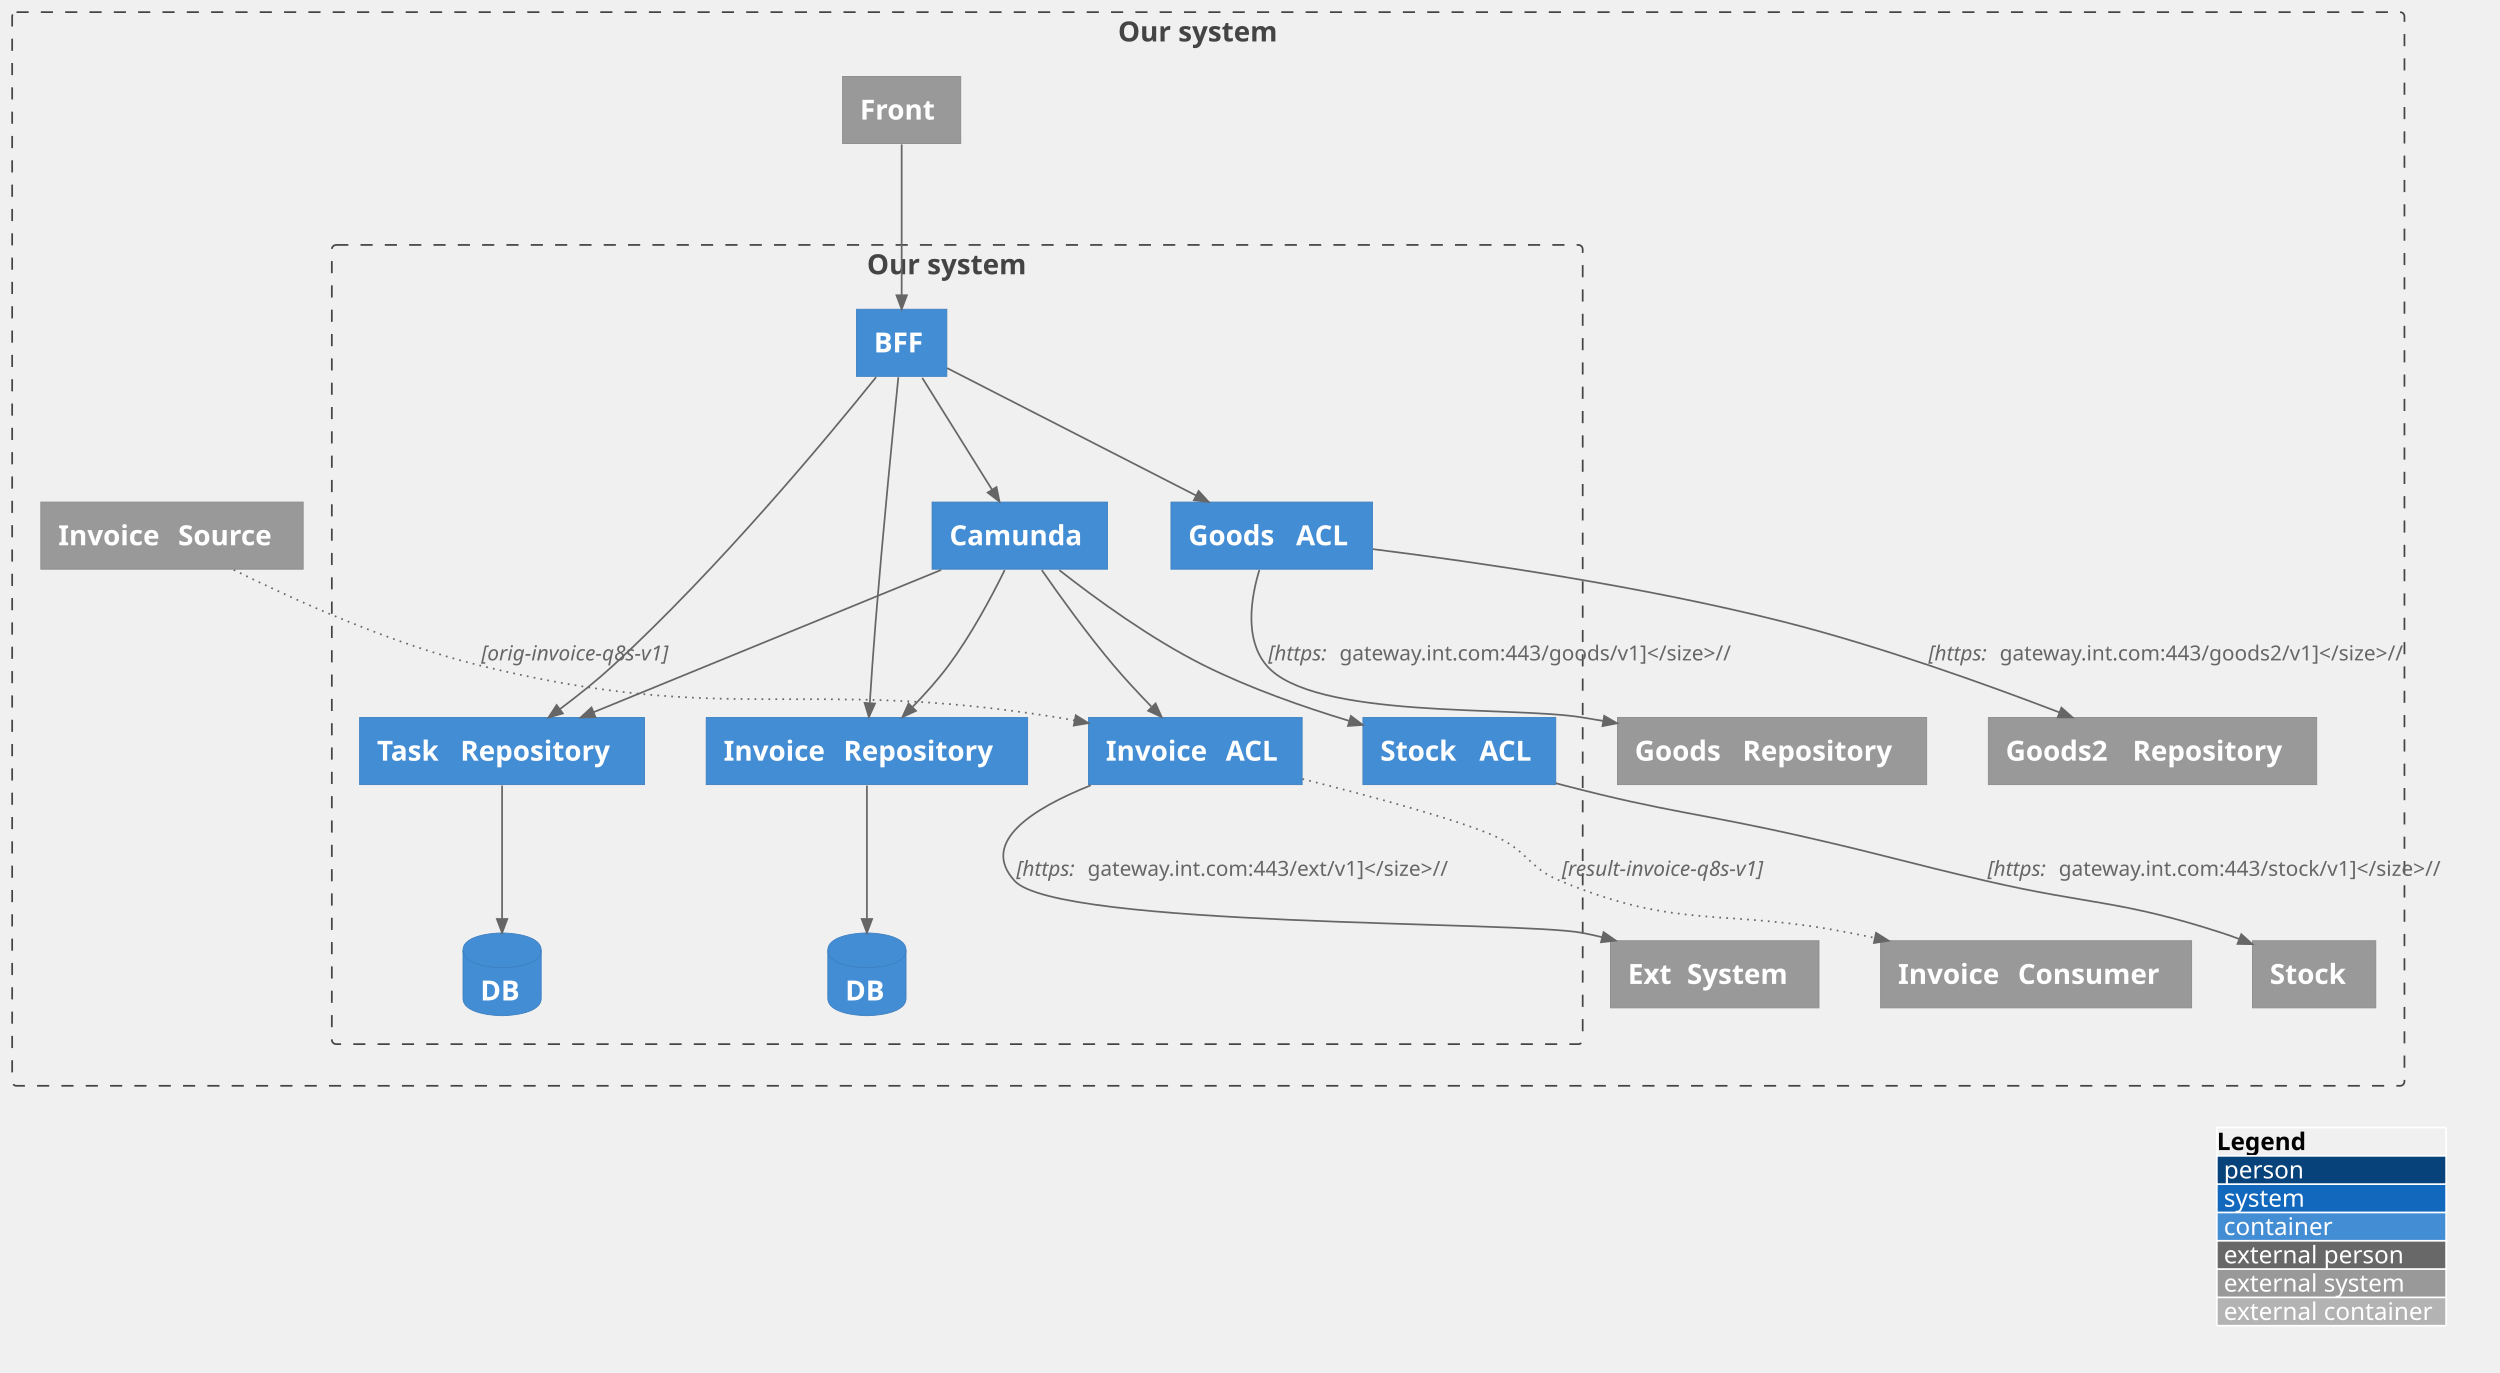
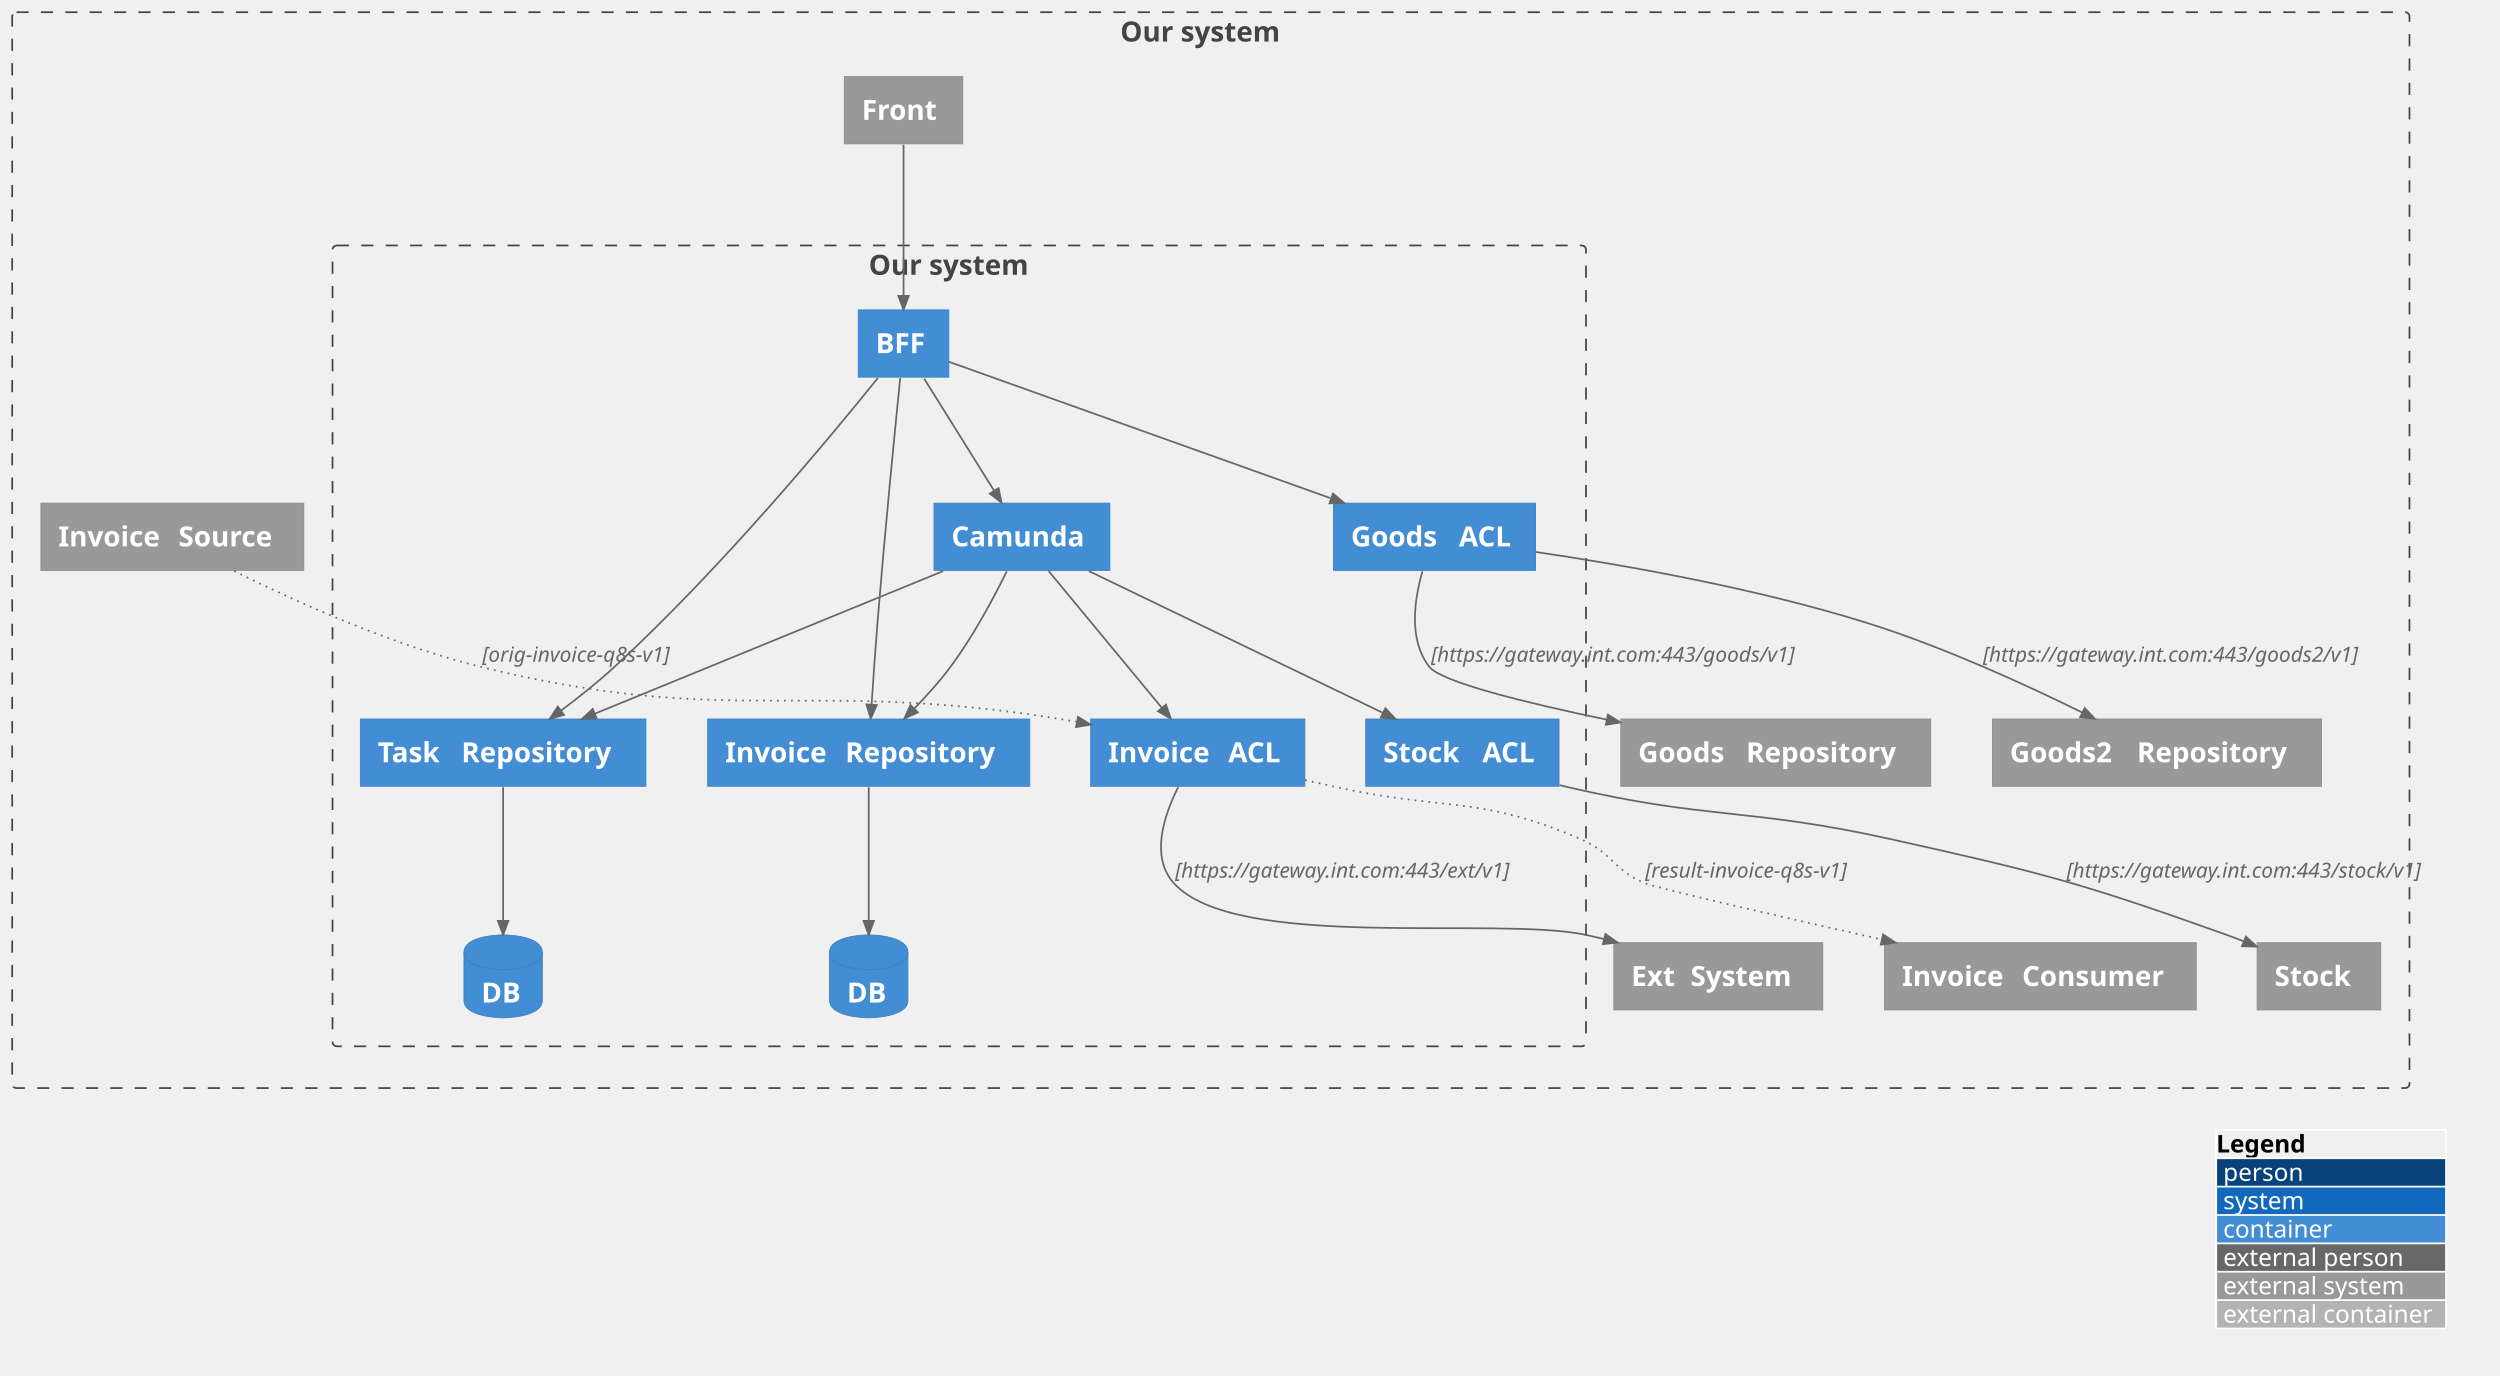
- <svg xmlns="http://www.w3.org/2000/svg" contentStyleType="text/css" height="790px" preserveAspectRatio="none" style="width:1439px;height:790px;background:#FFFFFF;" version="1.1" viewBox="0 0 1439 790" width="1439px" zoomAndPan="magnify">
+ <svg xmlns="http://www.w3.org/2000/svg" contentStyleType="text/css" height="790px" preserveAspectRatio="none" style="width:1436px;height:790px;background:#FFFFFF;" version="1.1" viewBox="0 0 1436 790" width="1436px" zoomAndPan="magnify">
  <defs />
  <g>
    <g id="cluster_project">
      <rect fill="none" height="618" rx="2.5" ry="2.5" style="stroke:#444444;stroke-width:1.0;stroke-dasharray:7.0,7.0;" width="1377" x="7" y="7" />
      <text fill="#444444" font-family="sans-serif" font-size="16" font-weight="bold" lengthAdjust="spacing" textLength="104" x="643.5" y="23.852">Our system</text>
    </g>
    <g id="cluster_our_system">
      <rect fill="none" height="460" rx="2.5" ry="2.5" style="stroke:#444444;stroke-width:1.0;stroke-dasharray:7.0,7.0;" width="720" x="191" y="141" />
      <text fill="#444444" font-family="sans-serif" font-size="16" font-weight="bold" lengthAdjust="spacing" textLength="104" x="499" y="157.852">Our system</text>
    </g>
    <g id="elem_ext_system">
      <rect fill="#999999" height="38.625" style="stroke:#8A8A8A;stroke-width:0.5;" width="120" x="927" y="541.5" />
      <text fill="#FFFFFF" font-family="sans-serif" font-size="16" font-weight="bold" lengthAdjust="spacing" textLength="28" x="937" y="566.352">Ext</text>
      <text fill="#FFFFFF" font-family="sans-serif" font-size="16" font-weight="bold" lengthAdjust="spacing" textLength="6" x="965" y="566.352"> </text>
      <text fill="#FFFFFF" font-family="sans-serif" font-size="16" font-weight="bold" lengthAdjust="spacing" textLength="66" x="971" y="566.352">System</text>
    </g>
    <g id="elem_front">
      <rect fill="#999999" height="38.625" style="stroke:#8A8A8A;stroke-width:0.5;" width="68" x="485" y="44" />
      <text fill="#FFFFFF" font-family="sans-serif" font-size="16" font-weight="bold" lengthAdjust="spacing" textLength="48" x="495" y="68.852">Front</text>
    </g>
    <g id="elem_goods_repository">
      <rect fill="#999999" height="38.625" style="stroke:#8A8A8A;stroke-width:0.5;" width="178" x="931" y="413" />
      <text fill="#FFFFFF" font-family="sans-serif" font-size="16" font-weight="bold" lengthAdjust="spacing" textLength="56" x="941" y="437.852">Goods</text>
      <text fill="#FFFFFF" font-family="sans-serif" font-size="16" font-weight="bold" lengthAdjust="spacing" textLength="6" x="997" y="437.852"> </text>
      <text fill="#FFFFFF" font-family="sans-serif" font-size="16" font-weight="bold" lengthAdjust="spacing" textLength="96" x="1003" y="437.852">Repository</text>
    </g>
    <g id="elem_goods2_repository">
      <rect fill="#999999" height="38.625" style="stroke:#8A8A8A;stroke-width:0.5;" width="189" x="1144.5" y="413" />
      <text fill="#FFFFFF" font-family="sans-serif" font-size="16" font-weight="bold" lengthAdjust="spacing" textLength="67" x="1154.5" y="437.852">Goods2</text>
      <text fill="#FFFFFF" font-family="sans-serif" font-size="16" font-weight="bold" lengthAdjust="spacing" textLength="6" x="1221.5" y="437.852"> </text>
      <text fill="#FFFFFF" font-family="sans-serif" font-size="16" font-weight="bold" lengthAdjust="spacing" textLength="96" x="1227.5" y="437.852">Repository</text>
    </g>
    <g id="elem_invoice_dest">
      <rect fill="#999999" height="38.625" style="stroke:#8A8A8A;stroke-width:0.5;" width="179" x="1082.5" y="541.5" />
      <text fill="#FFFFFF" font-family="sans-serif" font-size="16" font-weight="bold" lengthAdjust="spacing" textLength="63" x="1092.5" y="566.352">Invoice</text>
      <text fill="#FFFFFF" font-family="sans-serif" font-size="16" font-weight="bold" lengthAdjust="spacing" textLength="6" x="1155.5" y="566.352"> </text>
      <text fill="#FFFFFF" font-family="sans-serif" font-size="16" font-weight="bold" lengthAdjust="spacing" textLength="90" x="1161.5" y="566.352">Consumer</text>
    </g>
    <g id="elem_invoice_source">
      <rect fill="#999999" height="38.625" style="stroke:#8A8A8A;stroke-width:0.5;" width="151" x="23.5" y="289" />
      <text fill="#FFFFFF" font-family="sans-serif" font-size="16" font-weight="bold" lengthAdjust="spacing" textLength="63" x="33.5" y="313.852">Invoice</text>
      <text fill="#FFFFFF" font-family="sans-serif" font-size="16" font-weight="bold" lengthAdjust="spacing" textLength="6" x="96.5" y="313.852"> </text>
      <text fill="#FFFFFF" font-family="sans-serif" font-size="16" font-weight="bold" lengthAdjust="spacing" textLength="62" x="102.5" y="313.852">Source</text>
    </g>
    <g id="elem_stock">
      <rect fill="#999999" height="38.625" style="stroke:#8A8A8A;stroke-width:0.5;" width="71" x="1296.5" y="541.5" />
      <text fill="#FFFFFF" font-family="sans-serif" font-size="16" font-weight="bold" lengthAdjust="spacing" textLength="51" x="1306.5" y="566.352">Stock</text>
    </g>
    <g id="elem_bff">
      <rect fill="#438DD5" height="38.625" style="stroke:#3C7FC0;stroke-width:0.5;" width="52" x="493" y="178" />
      <text fill="#FFFFFF" font-family="sans-serif" font-size="16" font-weight="bold" lengthAdjust="spacing" textLength="32" x="503" y="202.852">BFF</text>
    </g>
    <g id="elem_goods_acl">
-       <rect fill="#438DD5" height="38.625" style="stroke:#3C7FC0;stroke-width:0.5;" width="116" x="674" y="289" />
-       <text fill="#FFFFFF" font-family="sans-serif" font-size="16" font-weight="bold" lengthAdjust="spacing" textLength="56" x="684" y="313.852">Goods</text>
-       <text fill="#FFFFFF" font-family="sans-serif" font-size="16" font-weight="bold" lengthAdjust="spacing" textLength="6" x="740" y="313.852"> </text>
-       <text fill="#FFFFFF" font-family="sans-serif" font-size="16" font-weight="bold" lengthAdjust="spacing" textLength="34" x="746" y="313.852">ACL</text>
+       <rect fill="#438DD5" height="38.625" style="stroke:#3C7FC0;stroke-width:0.5;" width="116" x="766" y="289" />
+       <text fill="#FFFFFF" font-family="sans-serif" font-size="16" font-weight="bold" lengthAdjust="spacing" textLength="56" x="776" y="313.852">Goods</text>
+       <text fill="#FFFFFF" font-family="sans-serif" font-size="16" font-weight="bold" lengthAdjust="spacing" textLength="6" x="832" y="313.852"> </text>
+       <text fill="#FFFFFF" font-family="sans-serif" font-size="16" font-weight="bold" lengthAdjust="spacing" textLength="34" x="838" y="313.852">ACL</text>
    </g>
    <g id="elem_camunda">
      <rect fill="#438DD5" height="38.625" style="stroke:#3C7FC0;stroke-width:0.5;" width="101" x="536.5" y="289" />
      <text fill="#FFFFFF" font-family="sans-serif" font-size="16" font-weight="bold" lengthAdjust="spacing" textLength="81" x="546.5" y="313.852">Camunda</text>
    </g>
    <g id="elem_task_repository">
      <rect fill="#438DD5" height="38.625" style="stroke:#3C7FC0;stroke-width:0.5;" width="164" x="207" y="413" />
      <text fill="#FFFFFF" font-family="sans-serif" font-size="16" font-weight="bold" lengthAdjust="spacing" textLength="42" x="217" y="437.852">Task</text>
      <text fill="#FFFFFF" font-family="sans-serif" font-size="16" font-weight="bold" lengthAdjust="spacing" textLength="6" x="259" y="437.852"> </text>
      <text fill="#FFFFFF" font-family="sans-serif" font-size="16" font-weight="bold" lengthAdjust="spacing" textLength="96" x="265" y="437.852">Repository</text>
    </g>
    <g id="elem_invoice_repository">
      <rect fill="#438DD5" height="38.625" style="stroke:#3C7FC0;stroke-width:0.5;" width="185" x="406.5" y="413" />
      <text fill="#FFFFFF" font-family="sans-serif" font-size="16" font-weight="bold" lengthAdjust="spacing" textLength="63" x="416.5" y="437.852">Invoice</text>
      <text fill="#FFFFFF" font-family="sans-serif" font-size="16" font-weight="bold" lengthAdjust="spacing" textLength="6" x="479.5" y="437.852"> </text>
      <text fill="#FFFFFF" font-family="sans-serif" font-size="16" font-weight="bold" lengthAdjust="spacing" textLength="96" x="485.5" y="437.852">Repository</text>
    </g>
    <g id="elem_invoice_acl">
      <rect fill="#438DD5" height="38.625" style="stroke:#3C7FC0;stroke-width:0.5;" width="123" x="626.5" y="413" />
      <text fill="#FFFFFF" font-family="sans-serif" font-size="16" font-weight="bold" lengthAdjust="spacing" textLength="63" x="636.5" y="437.852">Invoice</text>
      <text fill="#FFFFFF" font-family="sans-serif" font-size="16" font-weight="bold" lengthAdjust="spacing" textLength="6" x="699.5" y="437.852"> </text>
      <text fill="#FFFFFF" font-family="sans-serif" font-size="16" font-weight="bold" lengthAdjust="spacing" textLength="34" x="705.5" y="437.852">ACL</text>
    </g>
    <g id="elem_stock_acl">
      <rect fill="#438DD5" height="38.625" style="stroke:#3C7FC0;stroke-width:0.5;" width="111" x="784.5" y="413" />
      <text fill="#FFFFFF" font-family="sans-serif" font-size="16" font-weight="bold" lengthAdjust="spacing" textLength="51" x="794.5" y="437.852">Stock</text>
      <text fill="#FFFFFF" font-family="sans-serif" font-size="16" font-weight="bold" lengthAdjust="spacing" textLength="6" x="845.5" y="437.852"> </text>
      <text fill="#FFFFFF" font-family="sans-serif" font-size="16" font-weight="bold" lengthAdjust="spacing" textLength="34" x="851.5" y="437.852">ACL</text>
    </g>
    <g id="elem_task_repository_db">
      <path d="M266.5,547 C266.5,537 289,537 289,537 C289,537 311.5,537 311.5,547 L311.5,574.625 C311.5,584.625 289,584.625 289,584.625 C289,584.625 266.5,584.625 266.5,574.625 L266.5,547 " fill="#438DD5" style="stroke:#3C7FC0;stroke-width:0.5;" />
      <path d="M266.5,547 C266.5,557 289,557 289,557 C289,557 311.5,557 311.5,547 " fill="none" style="stroke:#3C7FC0;stroke-width:0.5;" />
      <text fill="#FFFFFF" font-family="sans-serif" font-size="16" font-weight="bold" lengthAdjust="spacing" textLength="25" x="276.5" y="575.852">DB</text>
    </g>
    <g id="elem_invoice_repository_db">
      <path d="M476.5,547 C476.5,537 499,537 499,537 C499,537 521.5,537 521.5,547 L521.5,574.625 C521.5,584.625 499,584.625 499,584.625 C499,584.625 476.5,584.625 476.5,574.625 L476.5,547 " fill="#438DD5" style="stroke:#3C7FC0;stroke-width:0.5;" />
      <path d="M476.5,547 C476.5,557 499,557 499,557 C499,557 521.5,557 521.5,547 " fill="none" style="stroke:#3C7FC0;stroke-width:0.5;" />
      <text fill="#FFFFFF" font-family="sans-serif" font-size="16" font-weight="bold" lengthAdjust="spacing" textLength="25" x="486.5" y="575.852">DB</text>
    </g>
    <g id="link_bff_camunda">
      <path d="M530.84,217.49 C541.96,235.3 558.67,262.09 570.98,281.81 " fill="none" id="bff-to-camunda" style="stroke:#666666;stroke-width:1.0;" />
      <polygon fill="#666666" points="575.29,288.73,573.592,280.356,568.505,283.537,575.29,288.73" style="stroke:#666666;stroke-width:1.0;" />
      <text fill="#666666" font-family="sans-serif" font-size="0" lengthAdjust="spacing" textLength="0" x="556" y="248">.</text>
    </g>
    <g id="link_bff_goods_acl">
-       <path d="M545.12,211.87 C580.82,230.14 645.34,263.15 688.43,285.21 " fill="none" id="bff-to-goods_acl" style="stroke:#666666;stroke-width:1.0;" />
-       <polygon fill="#666666" points="695.69,288.92,689.931,282.608,687.201,287.951,695.69,288.92" style="stroke:#666666;stroke-width:1.0;" />
-       <text fill="#666666" font-family="sans-serif" font-size="0" lengthAdjust="spacing" textLength="0" x="632" y="248">.</text>
+       <path d="M545,207.79 C593.25,225.03 697.74,262.38 764.26,286.15 " fill="none" id="bff-to-goods_acl" style="stroke:#666666;stroke-width:1.0;" />
+       <polygon fill="#666666" points="772.18,288.98,765.662,283.455,763.637,289.103,772.18,288.98" style="stroke:#666666;stroke-width:1.0;" />
+       <text fill="#666666" font-family="sans-serif" font-size="0" lengthAdjust="spacing" textLength="0" x="681" y="248">.</text>
    </g>
    <g id="link_bff_task_repository">
      <path d="M504.27,217.1 C476.5,251.62 413.75,327.16 353,383 C343.49,391.75 332.47,400.52 322.29,408.15 " fill="none" id="bff-to-task_repository" style="stroke:#666666;stroke-width:1.0;" />
      <polygon fill="#666666" points="315.74,412.99,323.955,410.643,320.386,405.82,315.74,412.99" style="stroke:#666666;stroke-width:1.0;" />
      <text fill="#666666" font-family="sans-serif" font-size="0" lengthAdjust="spacing" textLength="0" x="442" y="303.5">.</text>
    </g>
    <g id="link_bff_invoice_repository">
      <path d="M517.09,217.15 C514.07,246.91 508.13,306.99 504,358 C502.75,373.41 501.57,390.66 500.66,404.57 " fill="none" id="bff-to-invoice_repository" style="stroke:#666666;stroke-width:1.0;" />
      <polygon fill="#666666" points="500.14,412.76,503.648,404.969,497.66,404.584,500.14,412.76" style="stroke:#666666;stroke-width:1.0;" />
      <text fill="#666666" font-family="sans-serif" font-size="0" lengthAdjust="spacing" textLength="0" x="510" y="303.5">.</text>
    </g>
    <g id="link_camunda_stock_acl">
-       <path d="M609.78,328.2 C630.46,344.44 662.34,367.71 693,383 C719.38,396.15 750.13,406.93 776.68,414.97 " fill="none" id="camunda-to-stock_acl" style="stroke:#666666;stroke-width:1.0;" />
-       <polygon fill="#666666" points="784.41,417.26,777.591,412.112,775.888,417.865,784.41,417.26" style="stroke:#666666;stroke-width:1.0;" />
-       <text fill="#666666" font-family="sans-serif" font-size="0" lengthAdjust="spacing" textLength="0" x="694" y="365.5">.</text>
+       <path d="M625.43,328.03 C670.79,349.9 746.15,386.24 794.42,409.52 " fill="none" id="camunda-to-stock_acl" style="stroke:#666666;stroke-width:1.0;" />
+       <polygon fill="#666666" points="801.63,413,795.727,406.823,793.121,412.228,801.63,413" style="stroke:#666666;stroke-width:1.0;" />
+       <text fill="#666666" font-family="sans-serif" font-size="0" lengthAdjust="spacing" textLength="0" x="737" y="365.5">.</text>
    </g>
    <g id="link_camunda_task_repository">
      <path d="M541.74,328.03 C487.98,350.04 398.45,386.69 341.64,409.95 " fill="none" id="camunda-to-task_repository" style="stroke:#666666;stroke-width:1.0;" />
      <polygon fill="#666666" points="334.2,413,342.74,412.752,340.471,407.198,334.2,413" style="stroke:#666666;stroke-width:1.0;" />
      <text fill="#666666" font-family="sans-serif" font-size="0" lengthAdjust="spacing" textLength="0" x="465" y="365.5">.</text>
    </g>
    <g id="link_camunda_invoice_repository">
      <path d="M578.31,328.13 C570.75,343.5 558.99,365.53 546,383 C539.88,391.23 532.45,399.5 525.33,406.83 " fill="none" id="camunda-to-invoice_repository" style="stroke:#666666;stroke-width:1.0;" />
      <polygon fill="#666666" points="519.45,412.73,527.219,409.175,522.966,404.943,519.45,412.73" style="stroke:#666666;stroke-width:1.0;" />
      <text fill="#666666" font-family="sans-serif" font-size="0" lengthAdjust="spacing" textLength="0" x="562" y="365.5">.</text>
    </g>
    <g id="link_camunda_invoice_acl">
-       <path d="M599.65,328.15 C610.19,343.33 625.87,365.1 641,383 C647.74,390.98 655.48,399.27 662.71,406.7 " fill="none" id="camunda-to-invoice_acl" style="stroke:#666666;stroke-width:1.0;" />
-       <polygon fill="#666666" points="668.62,412.71,665.153,404.901,660.873,409.106,668.62,412.71" style="stroke:#666666;stroke-width:1.0;" />
-       <text fill="#666666" font-family="sans-serif" font-size="0" lengthAdjust="spacing" textLength="0" x="642" y="365.5">.</text>
+       <path d="M602.34,328.03 C619.69,348.99 648.04,383.23 667.33,406.53 " fill="none" id="camunda-to-invoice_acl" style="stroke:#666666;stroke-width:1.0;" />
+       <polygon fill="#666666" points="672.52,412.8,669.727,404.725,665.106,408.553,672.52,412.8" style="stroke:#666666;stroke-width:1.0;" />
+       <text fill="#666666" font-family="sans-serif" font-size="0" lengthAdjust="spacing" textLength="0" x="647" y="365.5">.</text>
    </g>
    <g id="link_front_bff">
      <path d="M519,83.13 C519,105.73 519,144 519,169.75 " fill="none" id="front-to-bff" style="stroke:#666666;stroke-width:1.0;" />
      <polygon fill="#666666" points="519,177.96,522,169.96,516,169.96,519,177.96" style="stroke:#666666;stroke-width:1.0;" />
      <text fill="#666666" font-family="sans-serif" font-size="0" lengthAdjust="spacing" textLength="0" x="520" y="114">.</text>
    </g>
    <g id="link_goods_acl_goods_repository">
-       <path d="M724.89,328.07 C719.94,344.45 716.27,368 729,383 C755.52,414.25 870.57,406.24 911,413 C914.82,413.64 918.72,414.29 922.65,414.95 " fill="none" id="goods_acl-to-goods_repository" style="stroke:#666666;stroke-width:1.0;" />
-       <polygon fill="#666666" points="930.78,416.32,923.39,412.033,922.393,417.949,930.78,416.32" style="stroke:#666666;stroke-width:1.0;" />
-       <text fill="#666666" font-family="sans-serif" font-size="0" lengthAdjust="spacing" textLength="0" x="876" y="359">.</text>
-       <text fill="#666666" font-family="sans-serif" font-size="12" font-style="italic" lengthAdjust="spacing" textLength="41" x="730" y="380.139">[https:</text>
-       <text fill="#666666" font-family="sans-serif" font-size="12" lengthAdjust="spacing" textLength="251" x="771" y="380.139">gateway.int.com:443/goods/v1]&lt;/size&gt;//</text>
+       <path d="M817.07,328.16 C812.36,344.38 808.93,367.63 821,383 C827.89,391.77 875.86,403.6 922.97,413.38 " fill="none" id="goods_acl-to-goods_repository" style="stroke:#666666;stroke-width:1.0;" />
+       <polygon fill="#666666" points="930.83,415,923.591,410.461,922.392,416.34,930.83,415" style="stroke:#666666;stroke-width:1.0;" />
+       <text fill="#666666" font-family="sans-serif" font-size="0" lengthAdjust="spacing" textLength="0" x="945" y="359">.</text>
+       <text fill="#666666" font-family="sans-serif" font-size="12" font-style="italic" lengthAdjust="spacing" textLength="246" x="822" y="380.139">[https://gateway.int.com:443/goods/v1]</text>
    </g>
    <g id="link_goods_acl_goods2_repository">
-       <path d="M790.26,316.09 C850.2,323.57 946,337.46 1027,358 C1081.92,371.93 1142.87,393.75 1185.27,410.01 " fill="none" id="goods_acl-to-goods2_repository" style="stroke:#666666;stroke-width:1.0;" />
-       <polygon fill="#666666" points="1192.96,412.98,1186.572,407.306,1184.416,412.905,1192.96,412.98" style="stroke:#666666;stroke-width:1.0;" />
-       <text fill="#666666" font-family="sans-serif" font-size="0" lengthAdjust="spacing" textLength="0" x="1260" y="359">.</text>
-       <text fill="#666666" font-family="sans-serif" font-size="12" font-style="italic" lengthAdjust="spacing" textLength="41" x="1110" y="380.139">[https:</text>
-       <text fill="#666666" font-family="sans-serif" font-size="12" lengthAdjust="spacing" textLength="259" x="1151" y="380.139">gateway.int.com:443/goods2/v1]&lt;/size&gt;//</text>
+       <path d="M882.02,317.03 C933.08,324.55 1009.03,337.89 1073,358 C1116.19,371.58 1163.17,393.06 1196.09,409.3 " fill="none" id="goods_acl-to-goods2_repository" style="stroke:#666666;stroke-width:1.0;" />
+       <polygon fill="#666666" points="1203.31,412.89,1197.491,406.634,1194.812,412.002,1203.31,412.89" style="stroke:#666666;stroke-width:1.0;" />
+       <text fill="#666666" font-family="sans-serif" font-size="0" lengthAdjust="spacing" textLength="0" x="1266" y="359">.</text>
+       <text fill="#666666" font-family="sans-serif" font-size="12" font-style="italic" lengthAdjust="spacing" textLength="254" x="1139" y="380.139">[https://gateway.int.com:443/goods2/v1]</text>
    </g>
    <g id="link_invoice_acl_invoice_dest">
-       <path d="M749.68,448.37 C791.24,458.84 841.99,472.59 862,482 C879.63,490.29 880,499.55 898,507 C967.68,535.84 991.02,522.41 1065,537 C1069.6,537.91 1074.3,538.85 1079.05,539.82 " fill="none" id="invoice_acl-to-invoice_dest" style="stroke:#666666;stroke-width:1.0;stroke-dasharray:1.0,3.0;" />
-       <polygon fill="#666666" points="1087.07,541.47,1079.841,536.916,1078.629,542.793,1087.07,541.47" style="stroke:#666666;stroke-width:1.0;" />
-       <text fill="#666666" font-family="sans-serif" font-size="0" lengthAdjust="spacing" textLength="0" x="967" y="483">.</text>
-       <text fill="#666666" font-family="sans-serif" font-size="12" font-style="italic" lengthAdjust="spacing" textLength="136" x="899" y="504.139">[result-invoice-q8s-v1]</text>
+       <path d="M749.64,448.06 C755.51,449.41 761.36,450.74 767,452 C829.53,465.97 849.2,456.56 908,482 C925.88,489.73 926.2,499.1 944,507 C950.6,509.93 1020.14,525.94 1080.7,539.61 " fill="none" id="invoice_acl-to-invoice_dest" style="stroke:#666666;stroke-width:1.0;stroke-dasharray:1.0,3.0;" />
+       <polygon fill="#666666" points="1088.8,541.43,1081.655,536.745,1080.336,542.598,1088.8,541.43" style="stroke:#666666;stroke-width:1.0;" />
+       <text fill="#666666" font-family="sans-serif" font-size="0" lengthAdjust="spacing" textLength="0" x="1013" y="483">.</text>
+       <text fill="#666666" font-family="sans-serif" font-size="12" font-style="italic" lengthAdjust="spacing" textLength="136" x="945" y="504.139">[result-invoice-q8s-v1]</text>
    </g>
    <g id="link_invoice_acl_ext_system">
-       <path d="M627.87,452.02 C594.58,465.29 563.66,484.71 584,507 C608.59,533.95 875.19,530.01 911,537 C914.7,537.72 918.47,538.55 922.26,539.46 " fill="none" id="invoice_acl-to-ext_system" style="stroke:#666666;stroke-width:1.0;" />
-       <polygon fill="#666666" points="930.04,541.41,923.017,536.544,921.549,542.362,930.04,541.41" style="stroke:#666666;stroke-width:1.0;" />
-       <text fill="#666666" font-family="sans-serif" font-size="0" lengthAdjust="spacing" textLength="0" x="721" y="483">.</text>
-       <text fill="#666666" font-family="sans-serif" font-size="12" font-style="italic" lengthAdjust="spacing" textLength="41" x="585" y="504.139">[https:</text>
-       <text fill="#666666" font-family="sans-serif" font-size="12" lengthAdjust="spacing" textLength="231" x="626" y="504.139">gateway.int.com:443/ext/v1]&lt;/size&gt;//</text>
+       <path d="M676.8,452.06 C668.53,468.44 660.77,491.99 674,507 C709.1,546.83 859.08,525.94 911,537 C914.34,537.71 917.74,538.5 921.16,539.34 " fill="none" id="invoice_acl-to-ext_system" style="stroke:#666666;stroke-width:1.0;" />
+       <polygon fill="#666666" points="929.17,541.4,922.174,536.495,920.674,542.304,929.17,541.4" style="stroke:#666666;stroke-width:1.0;" />
+       <text fill="#666666" font-family="sans-serif" font-size="0" lengthAdjust="spacing" textLength="0" x="789" y="483">.</text>
+       <text fill="#666666" font-family="sans-serif" font-size="12" font-style="italic" lengthAdjust="spacing" textLength="228" x="675" y="504.139">[https://gateway.int.com:443/ext/v1]</text>
    </g>
    <g id="link_invoice_repository_invoice_repository_db">
      <path d="M499,452.17 C499,472.33 499,504.8 499,528.84 " fill="none" id="invoice_repository-to-invoice_repository_db" style="stroke:#666666;stroke-width:1.0;" />
      <polygon fill="#666666" points="499,536.96,502,528.96,496,528.96,499,536.96" style="stroke:#666666;stroke-width:1.0;" />
      <text fill="#666666" font-family="sans-serif" font-size="0" lengthAdjust="spacing" textLength="0" x="500" y="489.5">.</text>
    </g>
    <g id="link_invoice_source_invoice_acl">
      <path d="M134.52,328.03 C169.5,345.37 224.96,370.42 276,383 C420.28,418.57 462.3,389.33 609,413 C612.12,413.5 615.3,414.06 618.5,414.66 " fill="none" id="invoice_source-to-invoice_acl" style="stroke:#666666;stroke-width:1.0;stroke-dasharray:1.0,3.0;" />
      <polygon fill="#666666" points="626.49,416.22,619.212,411.745,618.064,417.634,626.49,416.22" style="stroke:#666666;stroke-width:1.0;" />
      <text fill="#666666" font-family="sans-serif" font-size="0" lengthAdjust="spacing" textLength="0" x="339.5" y="359">.</text>
      <text fill="#666666" font-family="sans-serif" font-size="12" font-style="italic" lengthAdjust="spacing" textLength="125" x="277" y="380.139">[orig-invoice-q8s-v1]</text>
    </g>
    <g id="link_stock_acl_stock">
-       <path d="M895.52,450.81 C897.03,451.22 898.52,451.61 900,452 C961.58,468.06 977.96,467.83 1040,482 C1085.92,492.49 1097.11,496.37 1143,507 C1203.3,520.97 1220.12,517.92 1279,537 C1282.22,538.04 1285.51,539.21 1288.8,540.45 " fill="none" id="stock_acl-to-stock" style="stroke:#666666;stroke-width:1.0;" />
-       <polygon fill="#666666" points="1296.44,543.46,1290.094,537.739,1287.897,543.322,1296.44,543.46" style="stroke:#666666;stroke-width:1.0;" />
-       <text fill="#666666" font-family="sans-serif" font-size="0" lengthAdjust="spacing" textLength="0" x="1287.5" y="483">.</text>
-       <text fill="#666666" font-family="sans-serif" font-size="12" font-style="italic" lengthAdjust="spacing" textLength="41" x="1144" y="504.139">[https:</text>
-       <text fill="#666666" font-family="sans-serif" font-size="12" lengthAdjust="spacing" textLength="246" x="1185" y="504.139">gateway.int.com:443/stock/v1]&lt;/size&gt;//</text>
+       <path d="M895.82,450.99 C897.23,451.34 898.62,451.68 900,452 C981.54,471.05 1004.26,463.83 1086,482 C1173.07,501.36 1195.02,506.96 1279,537 C1282.19,538.14 1285.46,539.38 1288.73,540.67 " fill="none" id="stock_acl-to-stock" style="stroke:#666666;stroke-width:1.0;" />
+       <polygon fill="#666666" points="1296.33,543.76,1290.049,537.968,1287.789,543.526,1296.33,543.76" style="stroke:#666666;stroke-width:1.0;" />
+       <text fill="#666666" font-family="sans-serif" font-size="0" lengthAdjust="spacing" textLength="0" x="1307.5" y="483">.</text>
+       <text fill="#666666" font-family="sans-serif" font-size="12" font-style="italic" lengthAdjust="spacing" textLength="241" x="1187" y="504.139">[https://gateway.int.com:443/stock/v1]</text>
    </g>
    <g id="link_task_repository_task_repository_db">
      <path d="M289,452.17 C289,472.33 289,504.8 289,528.84 " fill="none" id="task_repository-to-task_repository_db" style="stroke:#666666;stroke-width:1.0;" />
      <polygon fill="#666666" points="289,536.96,292,528.96,286,528.96,289,536.96" style="stroke:#666666;stroke-width:1.0;" />
      <text fill="#666666" font-family="sans-serif" font-size="0" lengthAdjust="spacing" textLength="0" x="290" y="489.5">.</text>
    </g>
-     <text fill="#000000" font-family="sans-serif" font-size="14" font-weight="bold" lengthAdjust="spacing" textLength="59" x="1276" y="661.995">Legend</text>
-     <text fill="#FFFFFF" font-family="sans-serif" font-size="14" lengthAdjust="spacing" textLength="4" x="1335" y="661.995"> </text>
-     <rect fill="#08427B" height="16.297" style="stroke:none;stroke-width:1.0;" width="132" x="1276" y="665.297" />
-     <text fill="#FFFFFF" font-family="sans-serif" font-size="14" lengthAdjust="spacing" textLength="49" x="1280" y="678.292">person</text>
-     <rect fill="#1168BD" height="16.297" style="stroke:none;stroke-width:1.0;" width="132" x="1276" y="681.594" />
-     <text fill="#FFFFFF" font-family="sans-serif" font-size="14" lengthAdjust="spacing" textLength="50" x="1280" y="694.589">system</text>
-     <rect fill="#438DD5" height="16.297" style="stroke:none;stroke-width:1.0;" width="132" x="1276" y="697.891" />
-     <text fill="#FFFFFF" font-family="sans-serif" font-size="14" lengthAdjust="spacing" textLength="65" x="1280" y="710.886">container</text>
-     <rect fill="#686868" height="16.297" style="stroke:none;stroke-width:1.0;" width="132" x="1276" y="714.188" />
-     <text fill="#FFFFFF" font-family="sans-serif" font-size="14" lengthAdjust="spacing" textLength="108" x="1280" y="727.183">external person</text>
-     <rect fill="#999999" height="16.297" style="stroke:none;stroke-width:1.0;" width="132" x="1276" y="730.484" />
-     <text fill="#FFFFFF" font-family="sans-serif" font-size="14" lengthAdjust="spacing" textLength="109" x="1280" y="743.48">external system</text>
-     <rect fill="#B3B3B3" height="16.297" style="stroke:none;stroke-width:1.0;" width="132" x="1276" y="746.781" />
-     <text fill="#FFFFFF" font-family="sans-serif" font-size="14" lengthAdjust="spacing" textLength="124" x="1280" y="759.776">external container</text>
-     <line style="stroke:#FFFFFF;stroke-width:1.0;" x1="1276" x2="1408" y1="649" y2="649" />
-     <line style="stroke:#FFFFFF;stroke-width:1.0;" x1="1276" x2="1408" y1="665.297" y2="665.297" />
-     <line style="stroke:#FFFFFF;stroke-width:1.0;" x1="1276" x2="1408" y1="681.594" y2="681.594" />
-     <line style="stroke:#FFFFFF;stroke-width:1.0;" x1="1276" x2="1408" y1="697.891" y2="697.891" />
-     <line style="stroke:#FFFFFF;stroke-width:1.0;" x1="1276" x2="1408" y1="714.188" y2="714.188" />
-     <line style="stroke:#FFFFFF;stroke-width:1.0;" x1="1276" x2="1408" y1="730.484" y2="730.484" />
-     <line style="stroke:#FFFFFF;stroke-width:1.0;" x1="1276" x2="1408" y1="746.781" y2="746.781" />
-     <line style="stroke:#FFFFFF;stroke-width:1.0;" x1="1276" x2="1408" y1="763.078" y2="763.078" />
-     <line style="stroke:#FFFFFF;stroke-width:1.0;" x1="1276" x2="1276" y1="649" y2="763.078" />
-     <line style="stroke:#FFFFFF;stroke-width:1.0;" x1="1408" x2="1408" y1="649" y2="763.078" />
+     <text fill="#000000" font-family="sans-serif" font-size="14" font-weight="bold" lengthAdjust="spacing" textLength="59" x="1273" y="661.995">Legend</text>
+     <text fill="#FFFFFF" font-family="sans-serif" font-size="14" lengthAdjust="spacing" textLength="4" x="1332" y="661.995"> </text>
+     <rect fill="#08427B" height="16.297" style="stroke:none;stroke-width:1.0;" width="132" x="1273" y="665.297" />
+     <text fill="#FFFFFF" font-family="sans-serif" font-size="14" lengthAdjust="spacing" textLength="49" x="1277" y="678.292">person</text>
+     <rect fill="#1168BD" height="16.297" style="stroke:none;stroke-width:1.0;" width="132" x="1273" y="681.594" />
+     <text fill="#FFFFFF" font-family="sans-serif" font-size="14" lengthAdjust="spacing" textLength="50" x="1277" y="694.589">system</text>
+     <rect fill="#438DD5" height="16.297" style="stroke:none;stroke-width:1.0;" width="132" x="1273" y="697.891" />
+     <text fill="#FFFFFF" font-family="sans-serif" font-size="14" lengthAdjust="spacing" textLength="65" x="1277" y="710.886">container</text>
+     <rect fill="#686868" height="16.297" style="stroke:none;stroke-width:1.0;" width="132" x="1273" y="714.188" />
+     <text fill="#FFFFFF" font-family="sans-serif" font-size="14" lengthAdjust="spacing" textLength="108" x="1277" y="727.183">external person</text>
+     <rect fill="#999999" height="16.297" style="stroke:none;stroke-width:1.0;" width="132" x="1273" y="730.484" />
+     <text fill="#FFFFFF" font-family="sans-serif" font-size="14" lengthAdjust="spacing" textLength="109" x="1277" y="743.48">external system</text>
+     <rect fill="#B3B3B3" height="16.297" style="stroke:none;stroke-width:1.0;" width="132" x="1273" y="746.781" />
+     <text fill="#FFFFFF" font-family="sans-serif" font-size="14" lengthAdjust="spacing" textLength="124" x="1277" y="759.776">external container</text>
+     <line style="stroke:#FFFFFF;stroke-width:1.0;" x1="1273" x2="1405" y1="649" y2="649" />
+     <line style="stroke:#FFFFFF;stroke-width:1.0;" x1="1273" x2="1405" y1="665.297" y2="665.297" />
+     <line style="stroke:#FFFFFF;stroke-width:1.0;" x1="1273" x2="1405" y1="681.594" y2="681.594" />
+     <line style="stroke:#FFFFFF;stroke-width:1.0;" x1="1273" x2="1405" y1="697.891" y2="697.891" />
+     <line style="stroke:#FFFFFF;stroke-width:1.0;" x1="1273" x2="1405" y1="714.188" y2="714.188" />
+     <line style="stroke:#FFFFFF;stroke-width:1.0;" x1="1273" x2="1405" y1="730.484" y2="730.484" />
+     <line style="stroke:#FFFFFF;stroke-width:1.0;" x1="1273" x2="1405" y1="746.781" y2="746.781" />
+     <line style="stroke:#FFFFFF;stroke-width:1.0;" x1="1273" x2="1405" y1="763.078" y2="763.078" />
+     <line style="stroke:#FFFFFF;stroke-width:1.0;" x1="1273" x2="1273" y1="649" y2="763.078" />
+     <line style="stroke:#FFFFFF;stroke-width:1.0;" x1="1405" x2="1405" y1="649" y2="763.078" />
  </g>
</svg>
